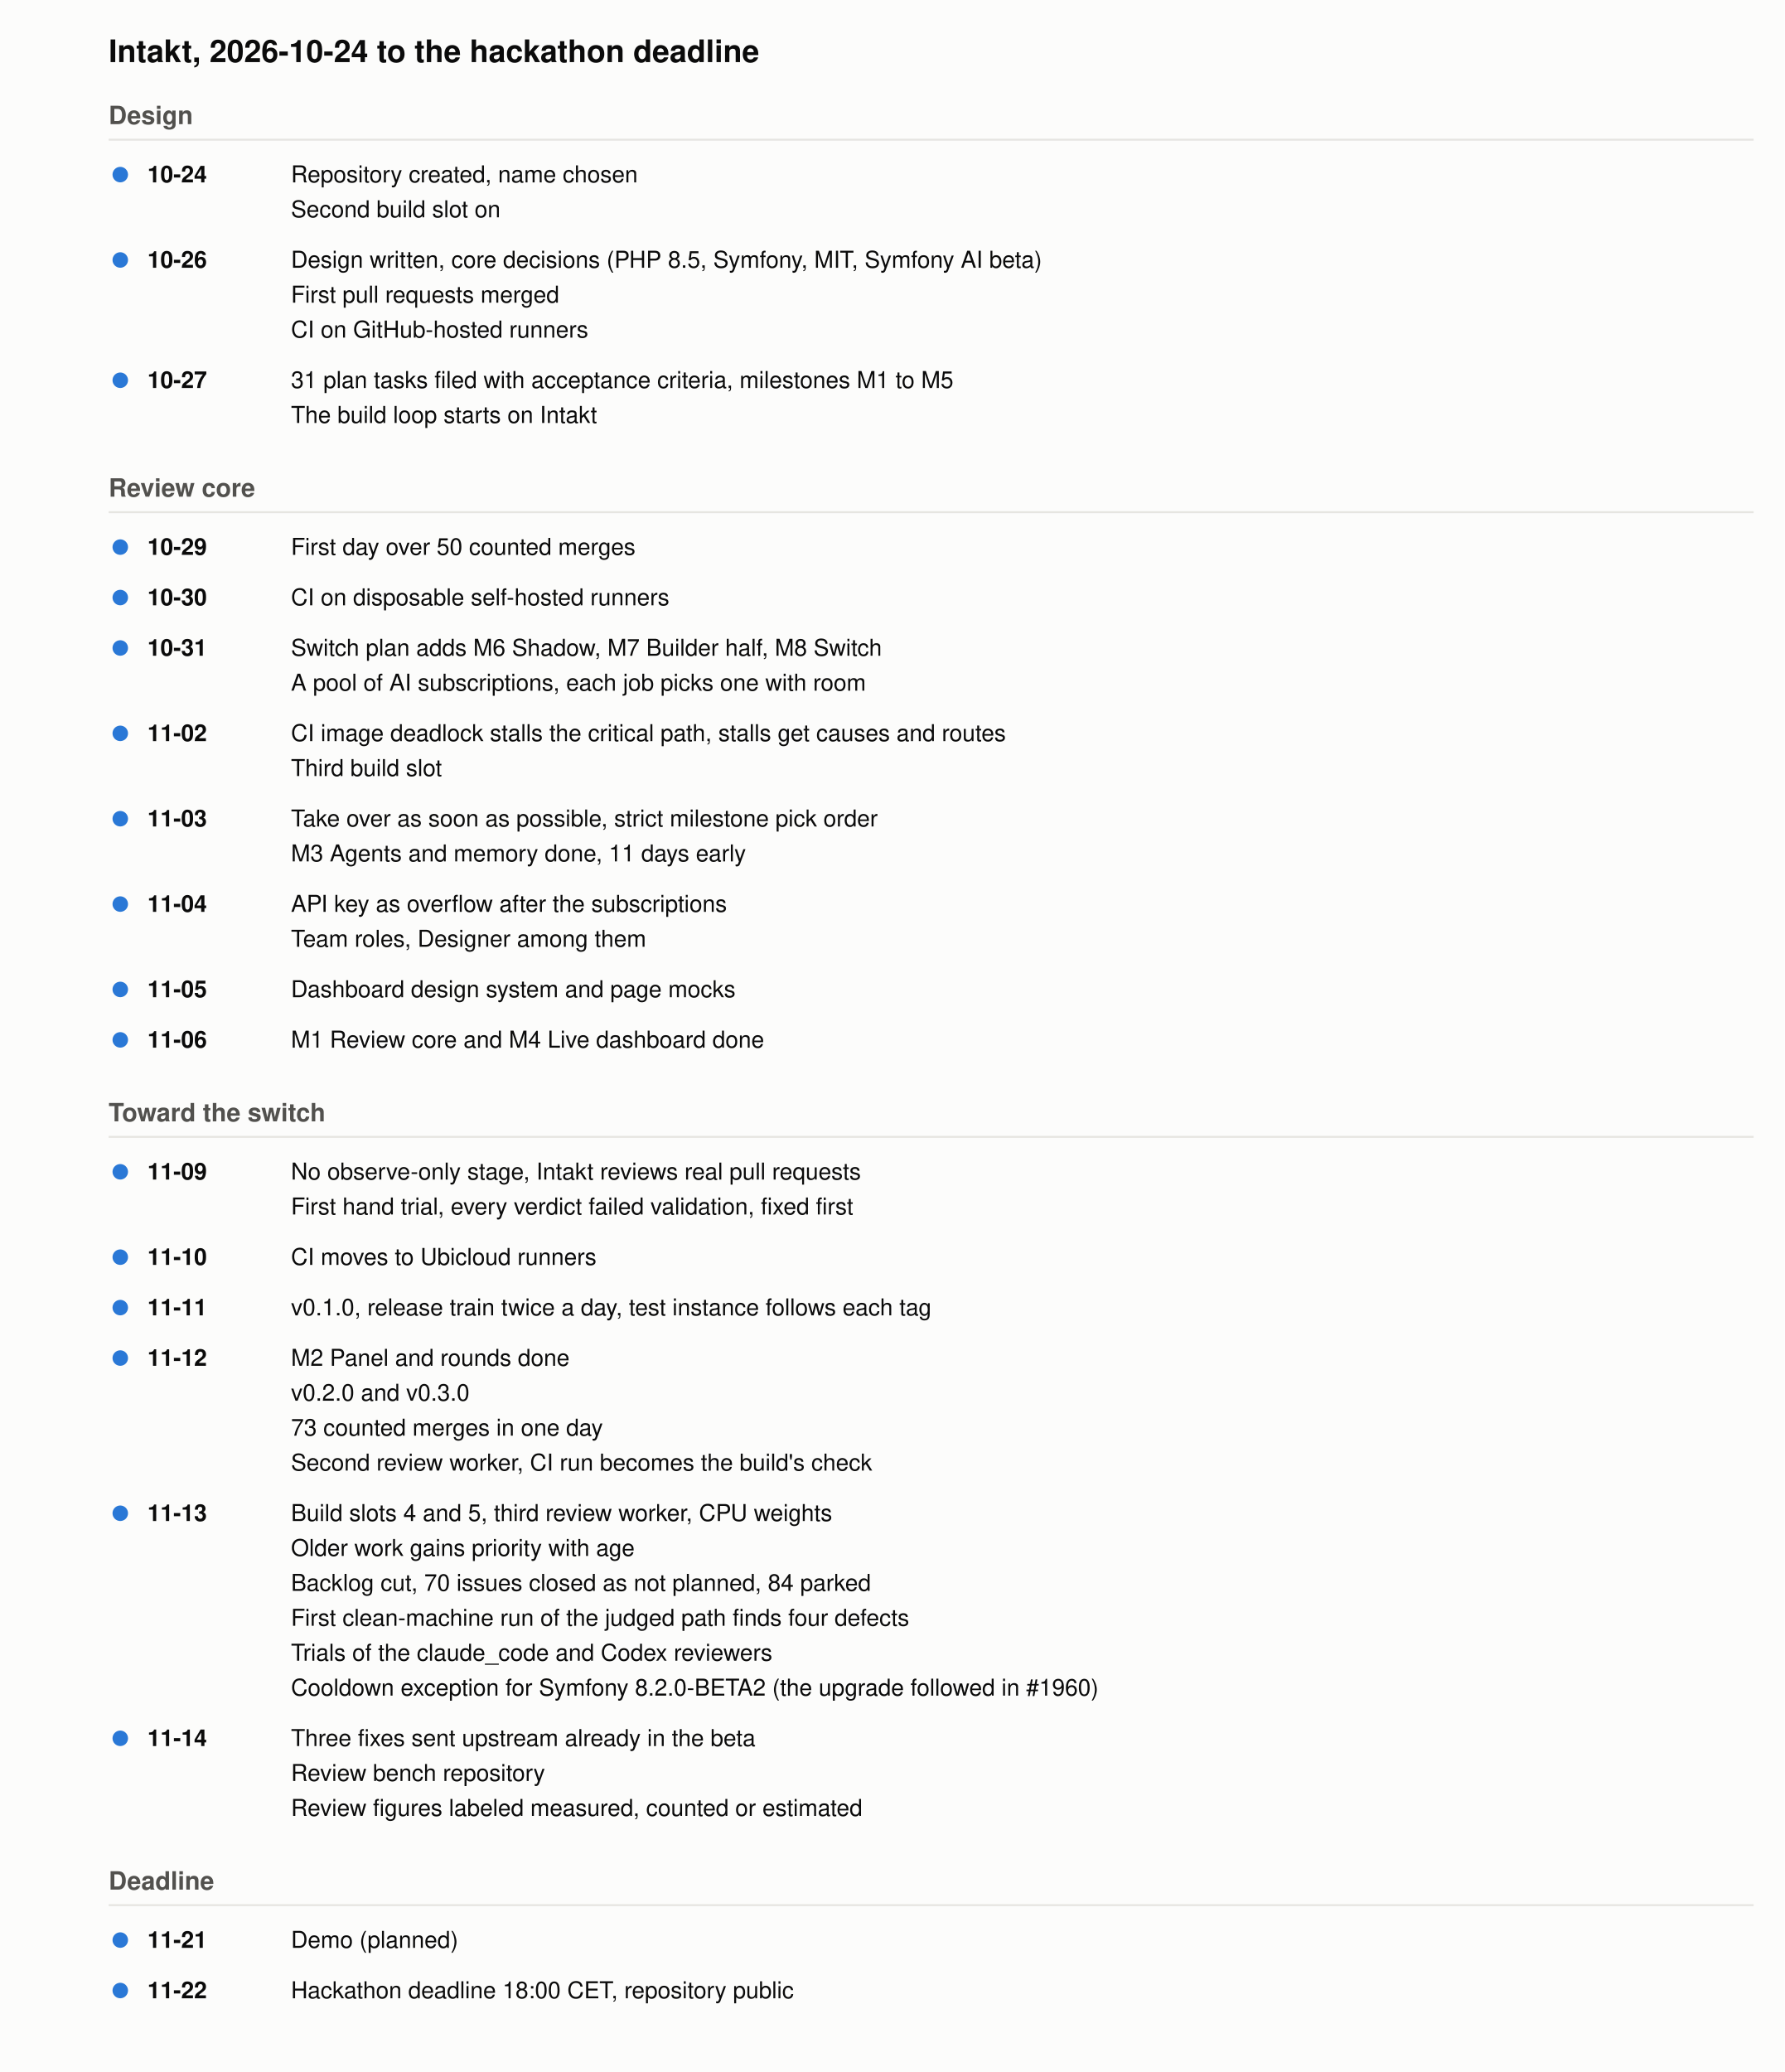
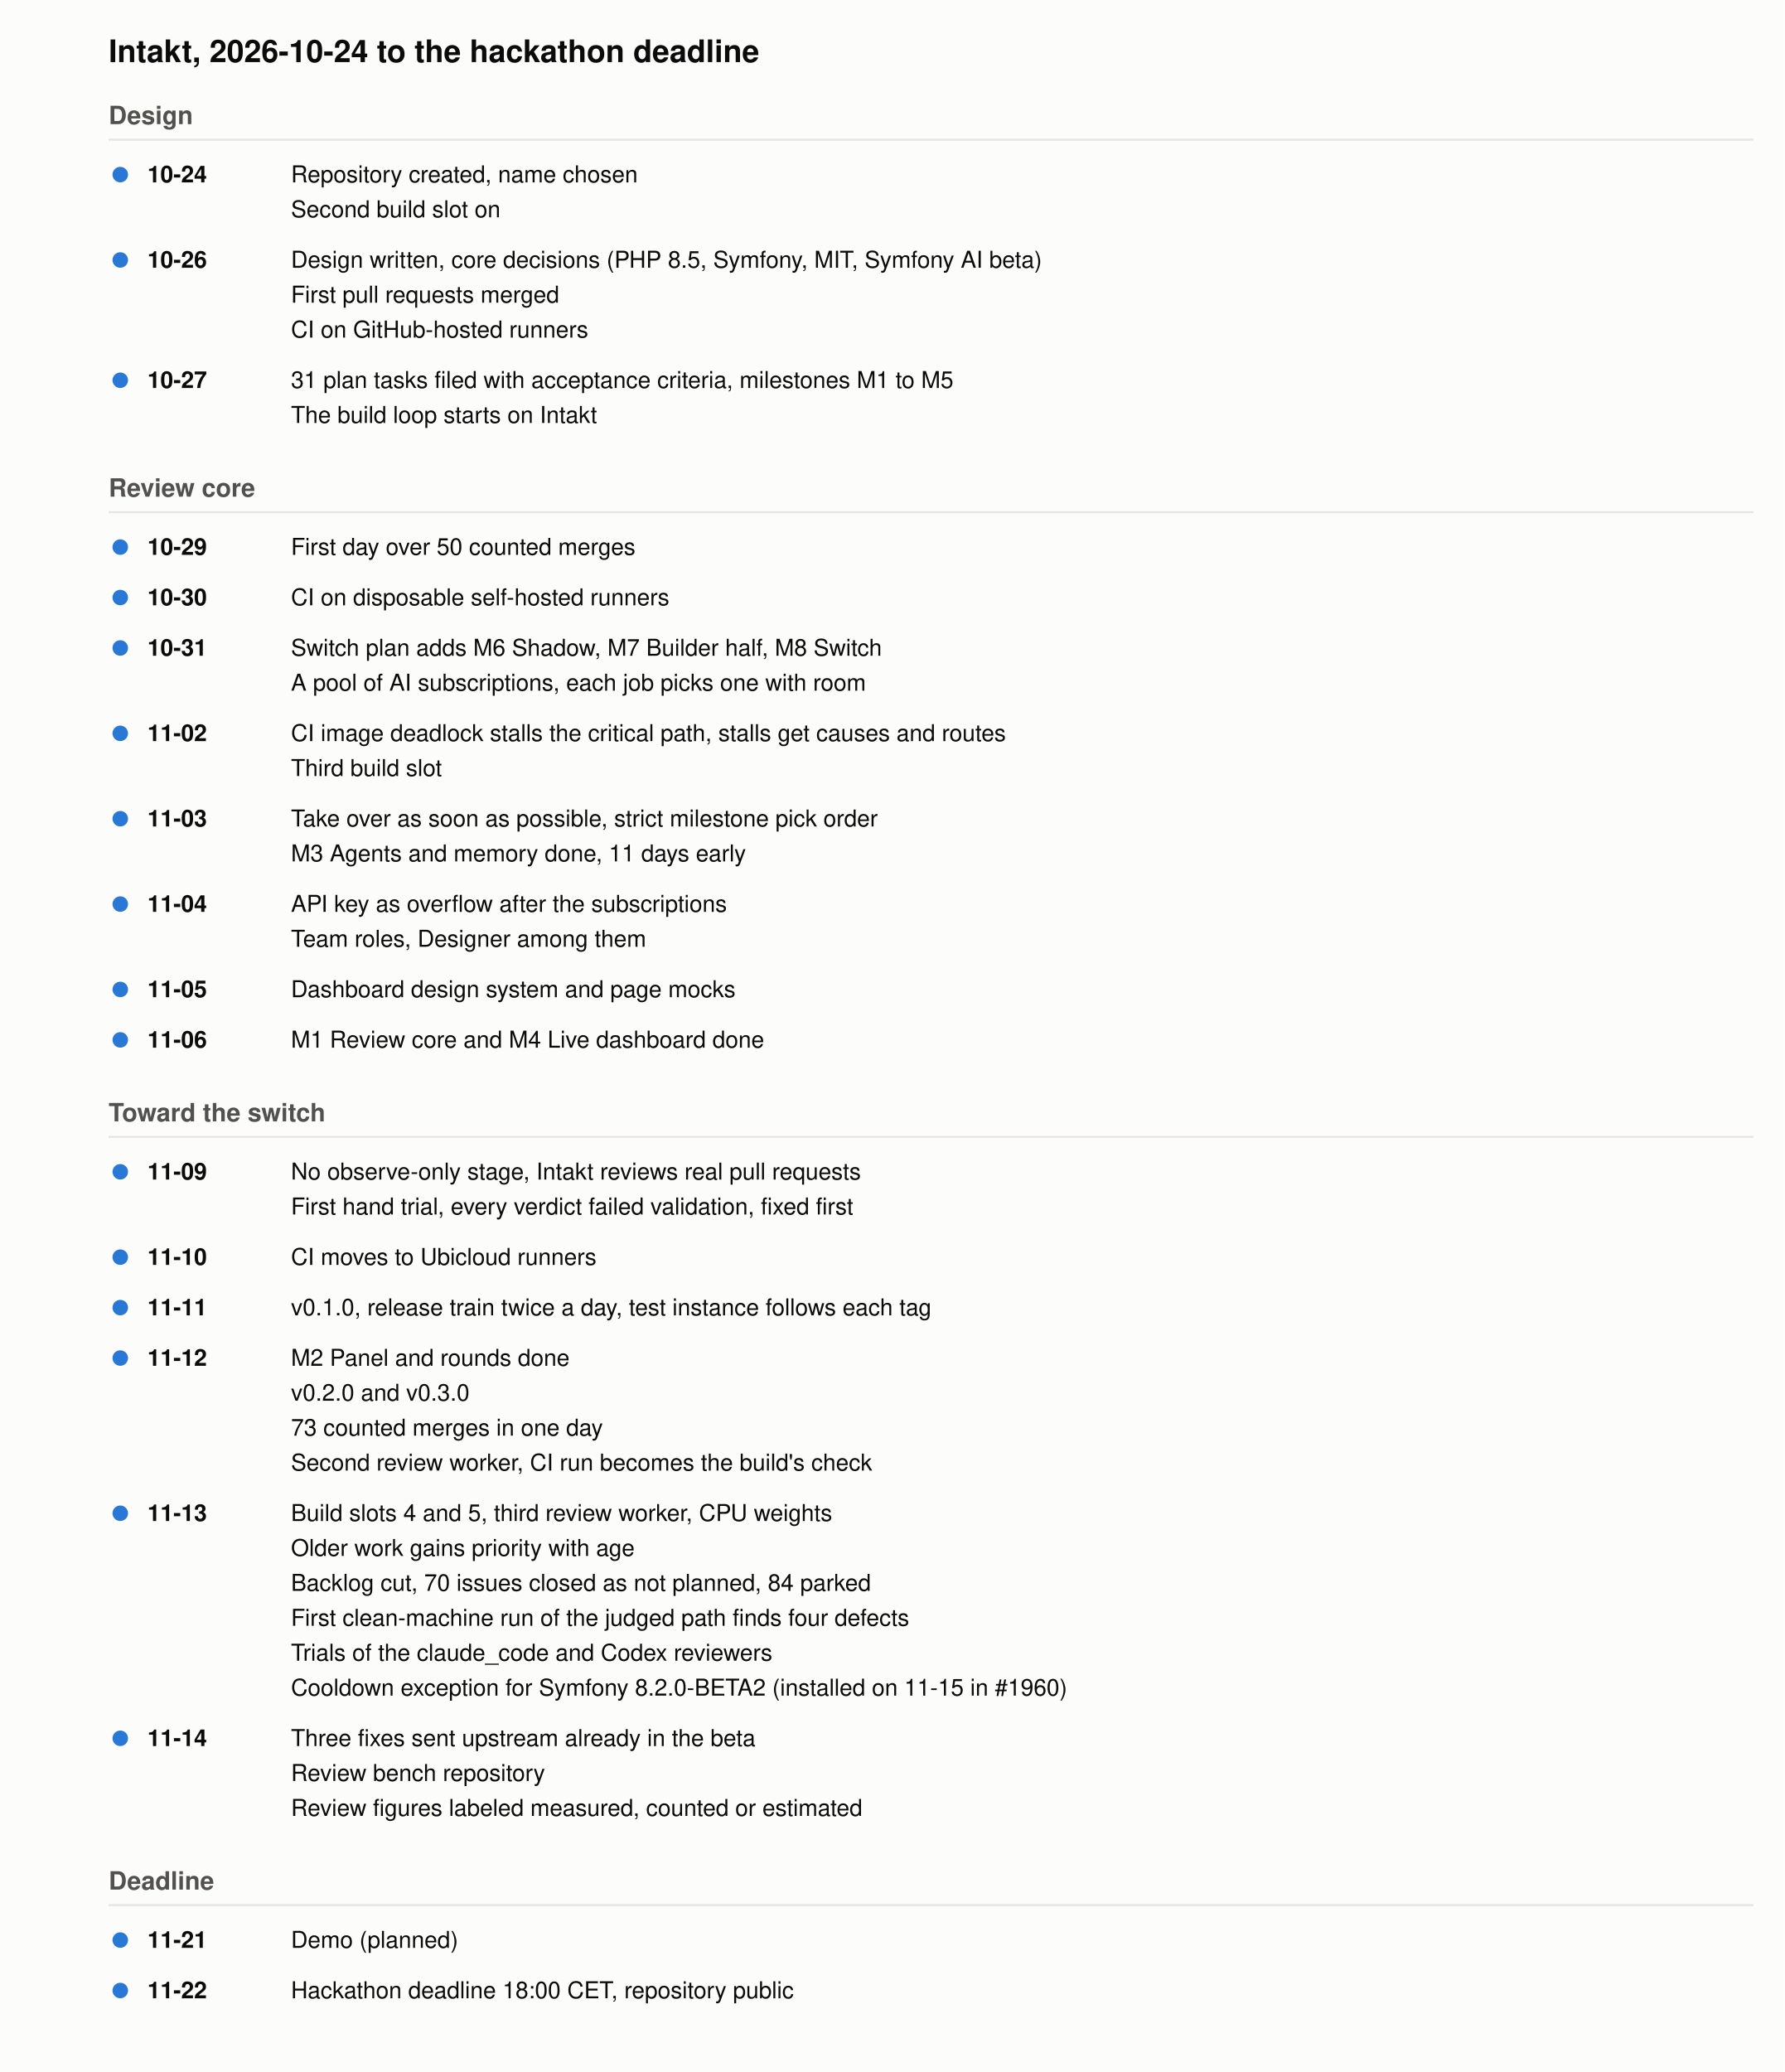
<svg xmlns="http://www.w3.org/2000/svg" viewBox="0 0 920 1068" width="920" height="1068" role="img" aria-label="Intakt, 2026-10-24 to the hackathon deadline" font-family="-apple-system, Segoe UI, Helvetica, Arial, sans-serif">
  <rect width="920" height="1068" fill="#fcfcfb" />
  <text x="56" y="32" font-size="16" font-weight="600" fill="#0b0b0b">Intakt, 2026-10-24 to the hackathon deadline</text>
  <text x="56" y="64" font-size="13" font-weight="600" fill="#52514e">Design</text>
  <line x1="56" x2="904" y1="72" y2="72" stroke="#e6e5e1" stroke-width="1" />
  <circle cx="62" cy="90" r="4" fill="#2a78d6" />
  <text x="76" y="94" font-size="12" font-weight="600" fill="#0b0b0b">10-24</text>
  <text x="150" y="94" font-size="12" fill="#0b0b0b">Repository created, name chosen</text>
  <text x="150" y="112" font-size="12" fill="#0b0b0b">Second build slot on</text>
  <circle cx="62" cy="134" r="4" fill="#2a78d6" />
  <text x="76" y="138" font-size="12" font-weight="600" fill="#0b0b0b">10-26</text>
  <text x="150" y="138" font-size="12" fill="#0b0b0b">Design written, core decisions (PHP 8.5, Symfony, MIT, Symfony AI beta)</text>
  <text x="150" y="156" font-size="12" fill="#0b0b0b">First pull requests merged</text>
  <text x="150" y="174" font-size="12" fill="#0b0b0b">CI on GitHub-hosted runners</text>
  <circle cx="62" cy="196" r="4" fill="#2a78d6" />
  <text x="76" y="200" font-size="12" font-weight="600" fill="#0b0b0b">10-27</text>
  <text x="150" y="200" font-size="12" fill="#0b0b0b">31 plan tasks filed with acceptance criteria, milestones M1 to M5</text>
  <text x="150" y="218" font-size="12" fill="#0b0b0b">The build loop starts on Intakt</text>
  <text x="56" y="256" font-size="13" font-weight="600" fill="#52514e">Review core</text>
  <line x1="56" x2="904" y1="264" y2="264" stroke="#e6e5e1" stroke-width="1" />
  <circle cx="62" cy="282" r="4" fill="#2a78d6" />
  <text x="76" y="286" font-size="12" font-weight="600" fill="#0b0b0b">10-29</text>
  <text x="150" y="286" font-size="12" fill="#0b0b0b">First day over 50 counted merges</text>
  <circle cx="62" cy="308" r="4" fill="#2a78d6" />
  <text x="76" y="312" font-size="12" font-weight="600" fill="#0b0b0b">10-30</text>
  <text x="150" y="312" font-size="12" fill="#0b0b0b">CI on disposable self-hosted runners</text>
  <circle cx="62" cy="334" r="4" fill="#2a78d6" />
  <text x="76" y="338" font-size="12" font-weight="600" fill="#0b0b0b">10-31</text>
  <text x="150" y="338" font-size="12" fill="#0b0b0b">Switch plan adds M6 Shadow, M7 Builder half, M8 Switch</text>
  <text x="150" y="356" font-size="12" fill="#0b0b0b">A pool of AI subscriptions, each job picks one with room</text>
  <circle cx="62" cy="378" r="4" fill="#2a78d6" />
  <text x="76" y="382" font-size="12" font-weight="600" fill="#0b0b0b">11-02</text>
  <text x="150" y="382" font-size="12" fill="#0b0b0b">CI image deadlock stalls the critical path, stalls get causes and routes</text>
  <text x="150" y="400" font-size="12" fill="#0b0b0b">Third build slot</text>
  <circle cx="62" cy="422" r="4" fill="#2a78d6" />
  <text x="76" y="426" font-size="12" font-weight="600" fill="#0b0b0b">11-03</text>
  <text x="150" y="426" font-size="12" fill="#0b0b0b">Take over as soon as possible, strict milestone pick order</text>
  <text x="150" y="444" font-size="12" fill="#0b0b0b">M3 Agents and memory done, 11 days early</text>
  <circle cx="62" cy="466" r="4" fill="#2a78d6" />
  <text x="76" y="470" font-size="12" font-weight="600" fill="#0b0b0b">11-04</text>
  <text x="150" y="470" font-size="12" fill="#0b0b0b">API key as overflow after the subscriptions</text>
  <text x="150" y="488" font-size="12" fill="#0b0b0b">Team roles, Designer among them</text>
  <circle cx="62" cy="510" r="4" fill="#2a78d6" />
  <text x="76" y="514" font-size="12" font-weight="600" fill="#0b0b0b">11-05</text>
  <text x="150" y="514" font-size="12" fill="#0b0b0b">Dashboard design system and page mocks</text>
  <circle cx="62" cy="536" r="4" fill="#2a78d6" />
  <text x="76" y="540" font-size="12" font-weight="600" fill="#0b0b0b">11-06</text>
  <text x="150" y="540" font-size="12" fill="#0b0b0b">M1 Review core and M4 Live dashboard done</text>
  <text x="56" y="578" font-size="13" font-weight="600" fill="#52514e">Toward the switch</text>
  <line x1="56" x2="904" y1="586" y2="586" stroke="#e6e5e1" stroke-width="1" />
  <circle cx="62" cy="604" r="4" fill="#2a78d6" />
  <text x="76" y="608" font-size="12" font-weight="600" fill="#0b0b0b">11-09</text>
  <text x="150" y="608" font-size="12" fill="#0b0b0b">No observe-only stage, Intakt reviews real pull requests</text>
  <text x="150" y="626" font-size="12" fill="#0b0b0b">First hand trial, every verdict failed validation, fixed first</text>
  <circle cx="62" cy="648" r="4" fill="#2a78d6" />
  <text x="76" y="652" font-size="12" font-weight="600" fill="#0b0b0b">11-10</text>
  <text x="150" y="652" font-size="12" fill="#0b0b0b">CI moves to Ubicloud runners</text>
  <circle cx="62" cy="674" r="4" fill="#2a78d6" />
  <text x="76" y="678" font-size="12" font-weight="600" fill="#0b0b0b">11-11</text>
  <text x="150" y="678" font-size="12" fill="#0b0b0b">v0.1.0, release train twice a day, test instance follows each tag</text>
  <circle cx="62" cy="700" r="4" fill="#2a78d6" />
  <text x="76" y="704" font-size="12" font-weight="600" fill="#0b0b0b">11-12</text>
  <text x="150" y="704" font-size="12" fill="#0b0b0b">M2 Panel and rounds done</text>
  <text x="150" y="722" font-size="12" fill="#0b0b0b">v0.2.0 and v0.3.0</text>
  <text x="150" y="740" font-size="12" fill="#0b0b0b">73 counted merges in one day</text>
  <text x="150" y="758" font-size="12" fill="#0b0b0b">Second review worker, CI run becomes the build's check</text>
  <circle cx="62" cy="780" r="4" fill="#2a78d6" />
  <text x="76" y="784" font-size="12" font-weight="600" fill="#0b0b0b">11-13</text>
  <text x="150" y="784" font-size="12" fill="#0b0b0b">Build slots 4 and 5, third review worker, CPU weights</text>
  <text x="150" y="802" font-size="12" fill="#0b0b0b">Older work gains priority with age</text>
  <text x="150" y="820" font-size="12" fill="#0b0b0b">Backlog cut, 70 issues closed as not planned, 84 parked</text>
  <text x="150" y="838" font-size="12" fill="#0b0b0b">First clean-machine run of the judged path finds four defects</text>
  <text x="150" y="856" font-size="12" fill="#0b0b0b">Trials of the claude_code and Codex reviewers</text>
-   <text x="150" y="874" font-size="12" fill="#0b0b0b">Cooldown exception for Symfony 8.2.0-BETA2 (the upgrade followed in #1960)</text>
+   <text x="150" y="874" font-size="12" fill="#0b0b0b">Cooldown exception for Symfony 8.2.0-BETA2 (installed on 11-15 in #1960)</text>
  <circle cx="62" cy="896" r="4" fill="#2a78d6" />
  <text x="76" y="900" font-size="12" font-weight="600" fill="#0b0b0b">11-14</text>
  <text x="150" y="900" font-size="12" fill="#0b0b0b">Three fixes sent upstream already in the beta</text>
  <text x="150" y="918" font-size="12" fill="#0b0b0b">Review bench repository</text>
  <text x="150" y="936" font-size="12" fill="#0b0b0b">Review figures labeled measured, counted or estimated</text>
  <text x="56" y="974" font-size="13" font-weight="600" fill="#52514e">Deadline</text>
  <line x1="56" x2="904" y1="982" y2="982" stroke="#e6e5e1" stroke-width="1" />
  <circle cx="62" cy="1000" r="4" fill="#2a78d6" />
  <text x="76" y="1004" font-size="12" font-weight="600" fill="#0b0b0b">11-21</text>
  <text x="150" y="1004" font-size="12" fill="#0b0b0b">Demo (planned)</text>
  <circle cx="62" cy="1026" r="4" fill="#2a78d6" />
  <text x="76" y="1030" font-size="12" font-weight="600" fill="#0b0b0b">11-22</text>
  <text x="150" y="1030" font-size="12" fill="#0b0b0b">Hackathon deadline 18:00 CET, repository public</text>
</svg>
